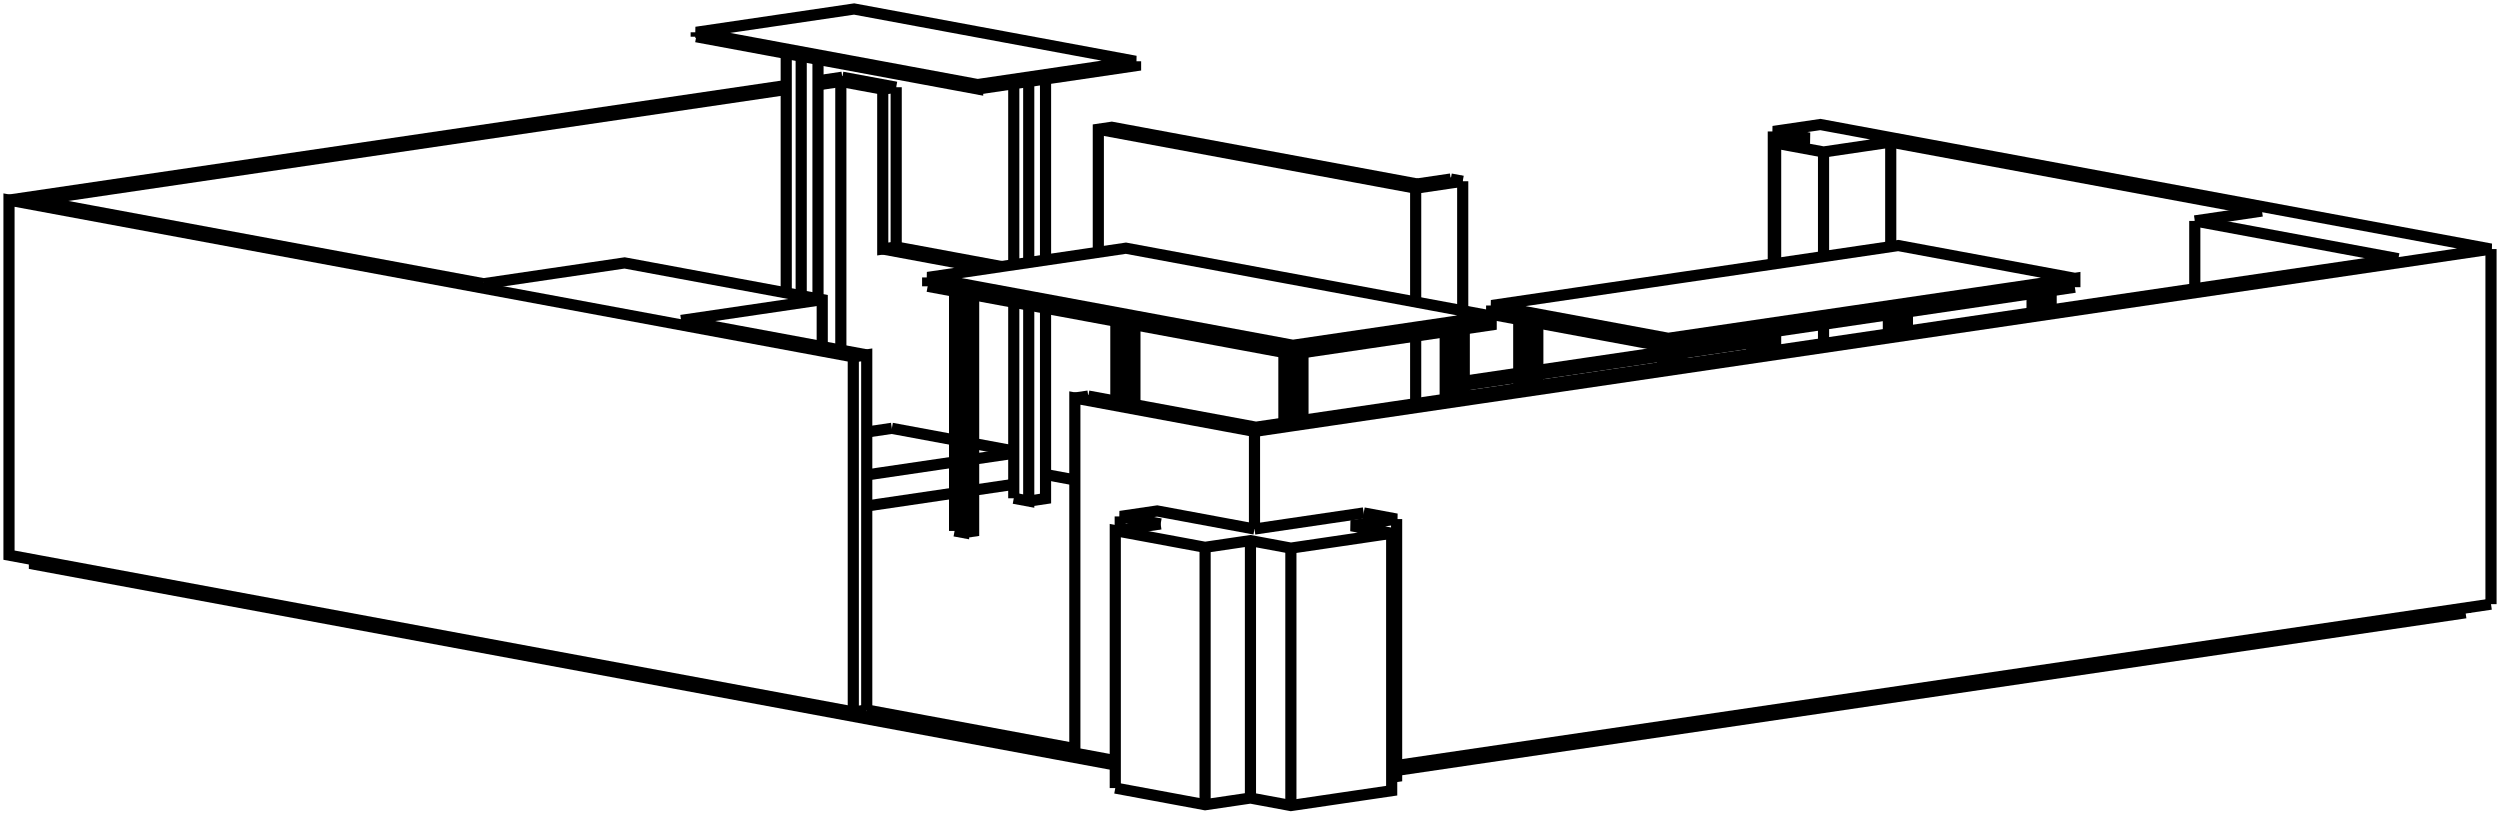
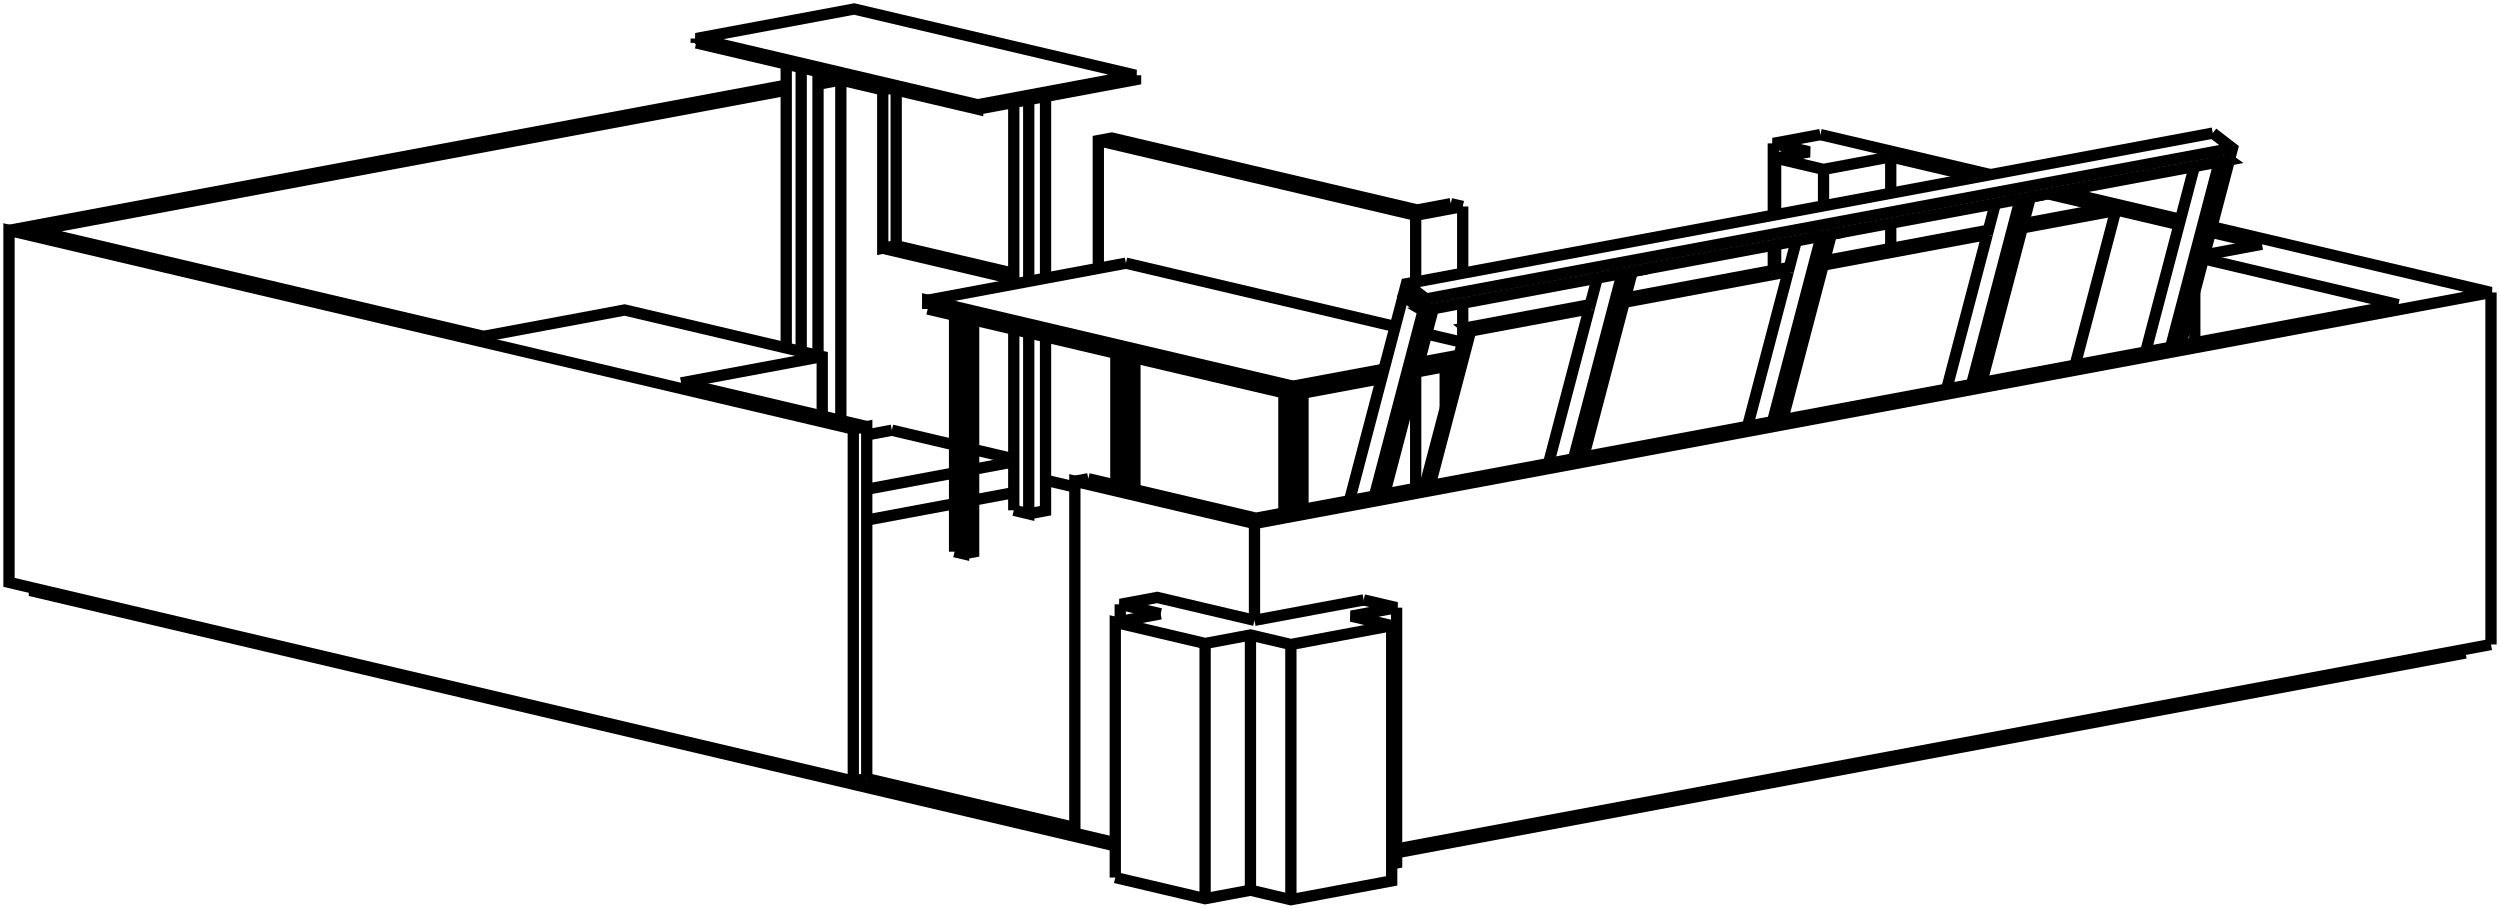
- <svg xmlns="http://www.w3.org/2000/svg" version="1.1" viewBox="-138.377 -42.408 277.751 90.497" fill="none" stroke="black" stroke-width="0.6%" vector-effect="non-scaling-stroke">
-   <path d="M -14.469 45.144 L -14.469 16.544 L -4.49 18.397 L 0.549 17.654 L 5.04 18.488 L 16.239 16.837 L 11.748 16.003 L 16.788 15.26 L 13.129 14.58" />
-   <path d="M -4.49 46.997 L -4.49 18.397" />
-   <path d="M -14.469 45.144 L -4.49 46.997 L 0.549 46.254 L 5.04 47.088 L 16.239 45.437 L 16.239 16.837" />
-   <path d="M -9.43 15.801 L -14.469 16.544" />
-   <path d="M 0.549 46.254 L 0.549 17.654" />
-   <path d="M 16.239 43.941 L 16.788 43.86 L 16.788 15.26" />
-   <path d="M 138.374 24.713 L 16.788 42.641" />
-   <path d="M -43.576 36.691 L -137.377 19.27 L -137.377 -20.178 L -43.576 -2.757 L -43.576 36.691 Z" />
-   <path d="M -42.082 36.471 L -43.576 36.691" />
-   <path d="M -18.961 10.915 L -22.217 10.31" />
-   <path d="M -14.469 42.097 L -18.961 41.263 L -18.961 1.814 L 0.997 5.521 L 138.374 -14.736 L 63.865 -28.574 L 58.638 -27.803 L 62.63 -27.062 L 58.897 -26.511 L 64.219 -25.523 L 71.685 -26.624" />
-   <path d="M 0.997 16.369 L 13.129 14.58" />
-   <path d="M 0.997 16.369 L -9.814 14.361 L -13.92 14.967 L -9.43 15.801" />
-   <path d="M -13.92 16.463 L -13.92 14.967" />
-   <path d="M 5.04 47.088 L 5.04 18.488" />
-   <path d="M -18.961 40.765 L -42.082 36.471" />
-   <path d="M -134.553 19.795 L -134.553 20.283 L -14.469 42.586" />
-   <path d="M 16.788 43.184 L 135.55 25.672" />
-   <path d="M 135.55 25.129 L 135.55 25.672" />
-   <path d="M 0.997 16.369 L 0.997 5.521" />
-   <path d="M 138.374 24.713 L 138.374 -14.736" />
-   <path d="M -17.468 1.594 L -18.961 1.814" />
-   <path d="M -32.323 16.58 L -31.325 16.765 L -31.325 -9.858" />
-   <path d="M -31.325 16.765 L -30.205 16.6 L -30.205 -9.65" />
-   <path d="M -42.082 13.808 L -32.323 12.369" />
-   <path d="M -30.205 12.056 L -25.747 11.399" />
-   <path d="M -25.747 12.951 L -24.084 13.259 L -24.084 -8.513" />
-   <path d="M -24.084 13.259 L -22.217 12.984 L -22.217 -8.167" />
-   <path d="M -43.576 -2.757 L -42.082 -2.978 L -42.082 36.471" />
-   <path d="M -44.797 -33.829 L -47.497 -33.431" />
-   <path d="M -51.027 -32.911 L -137.377 -20.178" />
-   <path d="M -38.81 -32.717 L -44.797 -33.829" />
-   <path d="M -38.81 -14.966 L -38.81 -32.717" />
-   <path d="M -27.115 -12.794 L -38.81 -14.966 L -40.303 -14.745 L -40.303 -32.497 L -38.81 -32.717" />
-   <path d="M 19.068 -21.968 L -14.86 -28.269 L -16.353 -28.049 L -16.353 -14.381" />
-   <path d="M 22.801 -22.519 L 19.068 -21.968" />
-   <path d="M 58.638 -5.12 L 48.441 -3.617" />
-   <path d="M 46.323 -3.304 L 32.475 -1.262" />
-   <path d="M 30.357 -0.95 L 24.303 -0.057" />
-   <path d="M 58.638 -27.803 L 58.638 -13.081" />
-   <path d="M 58.638 -5.557 L 58.638 -5.12" />
-   <path d="M -17.468 1.594 L 1.159 5.053 L 128.084 -13.662" />
-   <path d="M 105.465 -17.863 L 128.084 -13.662" />
-   <path d="M 112.931 -18.963 L 105.465 -17.863" />
-   <path d="M 112.931 -18.963 L 71.685 -26.624" />
-   <path d="M -47.027 -3.896 L -47.027 -9.12 L -68.98 -13.197 L -84.659 -10.885" />
-   <path d="M -62.705 -6.808 L -47.027 -9.12" />
-   <path d="M 64.219 -4.245 L 64.219 -6.38" />
-   <path d="M 64.219 -13.904 L 64.219 -25.523" />
-   <path d="M 58.897 -3.828 L 58.897 -5.595" />
-   <path d="M 58.897 -13.12 L 58.897 -26.511" />
-   <path d="M 56.236 -4.323 L 58.897 -3.828" />
-   <path d="M 56.236 -3.068 L 56.236 -4.323 L 48.441 -3.173" />
-   <path d="M 71.685 -15.005 L 71.685 -26.624" />
-   <path d="M 105.465 -10.327 L 105.465 -17.863" />
-   <path d="M -32.323 16.58 L -32.323 -10.043" />
-   <path d="M 4.266 4.595 L 4.266 -3.248" />
-   <path d="M 5.264 4.448 L 5.264 -3.063" />
-   <path d="M 6.384 4.283 L 6.384 -3.227" />
-   <path d="M -39.294 5.179 L -42.082 5.591" />
-   <path d="M -42.082 10.356 L -32.323 8.917" />
-   <path d="M -30.205 8.605 L -25.747 7.947" />
-   <path d="M -25.747 7.695 L -30.205 6.867" />
-   <path d="M -32.323 6.474 L -39.294 5.179" />
-   <path d="M -51.027 -9.862 L -51.027 -36.471" />
-   <path d="M -49.364 -9.554 L -49.364 -36.162" />
-   <path d="M -47.497 -9.207 L -47.497 -35.815" />
-   <path d="M -25.747 12.951 L -25.747 -8.822" />
-   <path d="M -25.747 -12.995 L -25.747 -33.113" />
-   <path d="M -24.084 -13.241 L -24.084 -33.358" />
-   <path d="M -22.217 -13.516 L -22.217 -33.634" />
-   <path d="M -14.404 2.163 L -14.404 -6.716" />
-   <path d="M -13.406 2.348 L -13.406 -6.53" />
-   <path d="M -12.287 2.556 L -12.287 -6.322" />
-   <path d="M 22.185 1.953 L 22.185 -5.556" />
-   <path d="M 23.183 1.806 L 23.183 -5.704" />
-   <path d="M 24.303 1.641 L 24.303 -5.869" />
-   <path d="M 31.355 0.601 L 31.355 -6.737" />
-   <path d="M 32.475 0.436 L 32.475 -6.529" />
-   <path d="M 30.357 0.748 L 30.357 -6.922" />
-   <path d="M 48.441 -1.918 L 48.441 -4.053" />
-   <path d="M 46.323 -1.606 L 46.323 -3.957" />
-   <path d="M 47.321 -1.753 L 47.321 -3.888" />
-   <path d="M 72.419 -5.454 L 72.419 -7.589" />
-   <path d="M 73.539 -5.619 L 73.539 -7.754" />
-   <path d="M 71.421 -5.307 L 71.421 -7.441" />
-   <path d="M 88.385 -7.808 L 88.385 -9.943" />
-   <path d="M 89.505 -7.973 L 89.505 -10.108" />
-   <path d="M 87.387 -7.661 L 87.387 -9.796" />
-   <path d="M -40.303 -32.497 L -44.96 -33.362 L -47.497 -32.988" />
-   <path d="M -51.027 -32.467 L -134.553 -20.151 L -84.659 -10.885" />
-   <path d="M -62.705 -6.808 L -42.082 -2.978" />
-   <path d="M -28.609 -12.574 L -40.303 -14.745" />
-   <path d="M 24.131 -22.272 L 22.801 -22.519" />
-   <path d="M 24.131 -22.272 L 18.905 -21.501 L -16.353 -28.049" />
-   <path d="M 24.131 -7.883 L 24.131 -22.272" />
-   <path d="M 58.897 -5.072 L 58.638 -5.12" />
-   <path d="M 46.323 -2.861 L 32.475 -0.819" />
-   <path d="M 30.357 -0.507 L 24.303 0.386" />
-   <path d="M 92.142 -11.483 L 72.517 -15.128 L 27.347 -8.467 L 46.972 -4.823 L 92.142 -11.483 L 92.142 -10.497" />
-   <path d="M 18.905 2.437 L 18.905 -5.073" />
-   <path d="M 18.905 -8.854 L 18.905 -21.501" />
-   <path d="M -35.313 -10.599 L 5.268 -3.062 L 5.268 -4.048 L 27.293 -7.296 L -13.288 -14.833 L -35.313 -11.585 L 5.268 -4.048" />
-   <path d="M 5.268 -3.062 L 27.293 -6.31 L 27.293 -7.296" />
-   <path d="M -61.028 -38.328 L -29.761 -32.521 L -29.761 -33.014 L -12.216 -35.601 L -43.483 -41.408 L -61.028 -38.821 L -29.761 -33.014" />
-   <path d="M -29.761 -32.521 L -12.216 -35.108 L -12.216 -35.601" />
-   <path d="M 27.347 -7.481 L 46.972 -3.836 L 46.972 -4.823" />
-   <path d="M 46.972 -3.836 L 92.142 -10.497" />
-   <path d="M -44.96 -3.512 L -44.96 -33.362" />
-   <path d="M 27.347 -7.481 L 27.347 -8.467" />
-   <path d="M -35.313 -10.599 L -35.313 -11.585" />
-   <path d="M -61.028 -38.328 L -61.028 -38.821" />
+ <svg xmlns="http://www.w3.org/2000/svg" version="1.1" viewBox="-138.377 -40.009 277.751 100.959" fill="none" stroke="black" stroke-width="0.6%" vector-effect="non-scaling-stroke">
+   <path d="M -14.469 57.486 L -14.469 29.131 L -4.49 31.48 L 0.549 30.538 L 5.04 31.595 L 16.239 29.502 L 11.748 28.445 L 16.788 27.504 L 13.129 26.642" />
+   <path d="M -4.49 59.835 L -4.49 31.48" />
+   <path d="M -14.469 57.486 L -4.49 59.835 L 0.549 58.893 L 5.04 59.95 L 16.239 57.857 L 16.239 29.502" />
+   <path d="M -9.43 28.189 L -14.469 29.131" />
+   <path d="M 0.549 58.893 L 0.549 30.538" />
+   <path d="M 16.239 55.961 L 16.788 55.859 L 16.788 27.504" />
+   <path d="M 138.374 31.592 L 16.788 54.314" />
+   <path d="M -43.576 46.773 L -137.377 24.695 L -137.377 -14.416 L -43.576 7.663 L -43.576 46.773 Z" />
+   <path d="M -42.082 46.494 L -43.576 46.773" />
+   <path d="M -18.961 14.105 L -22.217 13.339" />
+   <path d="M -14.469 53.624 L -18.961 52.567 L -18.961 13.457 L 0.997 18.154 L 138.374 -7.518 L 107.364 -14.817" />
+   <path d="M 0.997 28.91 L 13.129 26.642" />
+   <path d="M 0.997 28.91 L -9.814 26.365 L -13.92 27.132 L -9.43 28.189" />
+   <path d="M -13.92 29.029 L -13.92 27.132" />
+   <path d="M 5.04 59.95 L 5.04 31.595" />
+   <path d="M -18.961 51.937 L -42.082 46.494" />
+   <path d="M -134.553 25.359 L -134.553 25.707 L -14.469 53.972" />
+   <path d="M 16.788 54.73 L 135.55 32.536" />
+   <path d="M 135.55 32.12 L 135.55 32.536" />
+   <path d="M 0.997 28.91 L 0.997 18.154" />
+   <path d="M 138.374 31.592 L 138.374 -7.518" />
+   <path d="M -17.468 13.178 L -18.961 13.457" />
+   <path d="M -32.323 21.285 L -31.325 21.52 L -31.325 -4.738" />
+   <path d="M -31.325 21.52 L -30.205 21.311 L -30.205 -4.474" />
+   <path d="M -42.082 17.772 L -32.323 15.948" />
+   <path d="M -30.205 15.552 L -25.747 14.719" />
+   <path d="M -25.747 16.685 L -24.084 17.077 L -24.084 -3.034" />
+   <path d="M -24.084 17.077 L -22.217 16.728 L -22.217 -2.594" />
+   <path d="M -43.576 7.663 L -42.082 7.384 L -42.082 46.494" />
+   <path d="M -45.498 -31.586 L -47.497 -31.212" />
+   <path d="M -51.027 -30.552 L -137.377 -14.416" />
+   <path d="M -38.81 -12.708 L -38.81 -30.012" />
+   <path d="M -25.747 -9.633 L -38.81 -12.708 L -40.303 -12.429 L -40.303 -30.028 L -39.51 -30.176" />
+   <path d="M 19.068 -16.684 L -14.86 -24.67 L -16.353 -24.391 L -16.353 -10.197" />
+   <path d="M 22.801 -17.382 L 19.068 -16.684" />
+   <path d="M 58.638 -24.079 L 58.638 -16.101" />
+   <path d="M 58.638 -12.772 L 58.638 -9.968" />
+   <path d="M 63.865 -25.056 L 58.638 -24.079 L 62.63 -23.14 L 58.897 -22.442 L 64.219 -21.189 L 71.685 -22.585" />
+   <path d="M 103.876 -15.638 L 90.642 -18.753" />
+   <path d="M 82.759 -20.608 L 63.865 -25.056" />
+   <path d="M -17.468 13.178 L 1.159 17.562 L 128.084 -6.157" />
+   <path d="M 106.427 -11.255 L 128.084 -6.157" />
+   <path d="M 112.931 -12.876 L 106.539 -11.682" />
+   <path d="M 112.931 -12.876 L 107.207 -14.223" />
+   <path d="M 103.72 -15.044 L 96.554 -16.731" />
+   <path d="M 95.791 -16.911 L 89.149 -18.474" />
+   <path d="M 81.266 -20.329 L 71.685 -22.585" />
+   <path d="M -47.027 6.22 L -47.027 -0.4 L -68.98 -5.568 L -84.659 -2.638" />
+   <path d="M -62.705 2.53 L -47.027 -0.4" />
+   <path d="M 64.219 -17.144 L 64.219 -21.189" />
+   <path d="M 58.897 -10.016 L 58.897 -12.821" />
+   <path d="M 58.897 -16.149 L 58.897 -22.442" />
+   <path d="M 71.685 -12.406 L 71.685 -15.211" />
+   <path d="M 71.685 -18.539 L 71.685 -22.585" />
+   <path d="M 105.465 -1.93 L 105.465 -7.597" />
+   <path d="M -32.323 21.285 L -32.323 -4.973" />
+   <path d="M 4.266 16.981 L 4.266 3.639" />
+   <path d="M 5.264 16.795 L 5.264 3.874" />
+   <path d="M 6.384 16.586 L 6.384 3.667" />
+   <path d="M -51.027 -1.342 L -51.027 -32.887" />
+   <path d="M -49.364 -0.95 L -49.364 -32.496" />
+   <path d="M -47.497 -0.511 L -47.497 -32.056" />
+   <path d="M -39.294 7.789 L -42.082 8.31" />
+   <path d="M -42.082 14.349 L -32.323 12.526" />
+   <path d="M -30.205 12.13 L -25.747 11.297" />
+   <path d="M -25.747 10.977 L -30.205 9.928" />
+   <path d="M -32.323 9.43 L -39.294 7.789" />
+   <path d="M -25.747 16.685 L -25.747 -3.425" />
+   <path d="M -25.747 -8.442 L -25.747 -28.632" />
+   <path d="M -24.084 -8.753 L -24.084 -28.943" />
+   <path d="M -22.217 -9.102 L -22.217 -29.292" />
+   <path d="M -14.404 13.899 L -14.404 -0.755" />
+   <path d="M -13.406 14.134 L -13.406 -0.52" />
+   <path d="M -12.287 14.397 L -12.287 -0.257" />
+   <path d="M 22.185 5.368 L 22.185 0.714" />
+   <path d="M 23.183 1.573 L 23.183 0.527" />
+   <path d="M -40.303 -30.028 L -44.96 -31.124 L -47.497 -30.65" />
+   <path d="M -51.027 -29.991 L -134.553 -14.382 L -84.659 -2.638" />
+   <path d="M -62.705 2.53 L -42.082 7.384" />
+   <path d="M -25.747 -9.003 L -40.303 -12.429" />
+   <path d="M 24.131 -17.069 L 22.801 -17.382" />
+   <path d="M 24.131 -17.069 L 18.905 -16.092 L -16.353 -24.391" />
+   <path d="M 24.131 -2.034 L 24.131 -6.324" />
+   <path d="M 24.131 -9.652 L 24.131 -17.069" />
+   <path d="M 18.905 14.246 L 18.905 1.712" />
+   <path d="M 18.905 -8.676 L 18.905 -16.092" />
+   <path d="M -35.313 -5.677 L 5.268 3.875 L 5.268 2.897 L 15.387 1.006" />
+   <path d="M 5.268 3.875 L 15.117 2.035" />
+   <path d="M 19.012 1.307 L 23.472 0.473" />
+   <path d="M -61.028 -35.241 L -29.761 -27.882 L -29.761 -28.371 L -12.216 -31.65 L -43.483 -39.009 L -61.028 -35.73 L -29.761 -28.371" />
+   <path d="M -29.761 -27.882 L -12.216 -31.161 L -12.216 -31.65" />
+   <path d="M -44.96 6.707 L -44.96 -31.124" />
+   <path d="M -35.313 -5.677 L -35.313 -6.654 L 5.268 2.897" />
+   <path d="M -13.288 -10.77 L -35.313 -6.654" />
+   <path d="M 19.282 0.278 L 23.742 -0.555" />
+   <path d="M 24.114 -1.967 L 20.12 -2.907" />
+   <path d="M 16.632 -3.728 L -13.288 -10.77" />
+   <path d="M -61.028 -35.241 L -61.028 -35.73" />
+   <path d="M 96.686 -16.629 L 92.167 0.555" />
+   <path d="M 86.302 -14.689 L 96.686 -16.629 L 96.217 -16.99" />
+   <path d="M 87.201 -18.107 L 87.198 -18.109 L 86.078 -17.9 L 86.081 -17.898 L 87.201 -18.107 Z" />
+   <path d="M 81.783 2.495 L 87.201 -18.107" />
+   <path d="M 80.663 2.705 L 86.081 -17.898" />
+   <path d="M 82.408 -13.964 L 83.307 -17.382" />
+   <path d="M 82.411 -13.962 L 82.408 -13.964" />
+   <path d="M 77.892 3.223 L 82.411 -13.962" />
+   <path d="M 64.187 -10.556 L 82.411 -13.962" />
+   <path d="M 65.086 -13.974 L 65.083 -13.977 L 63.963 -13.767 L 63.966 -13.765 L 65.086 -13.974 Z" />
+   <path d="M 59.668 6.628 L 65.086 -13.974" />
+   <path d="M 58.548 6.837 L 63.966 -13.765" />
+   <path d="M 60.293 -9.831 L 61.192 -13.25" />
+   <path d="M 60.296 -9.829 L 60.293 -9.831" />
+   <path d="M 55.777 7.355 L 60.296 -9.829" />
+   <path d="M 42.072 -6.423 L 60.296 -9.829" />
+   <path d="M 42.971 -9.842 L 42.968 -9.844 L 41.848 -9.635 L 41.851 -9.632 L 42.971 -9.842 Z" />
+   <path d="M 37.553 10.761 L 42.971 -9.842" />
+   <path d="M 36.434 10.97 L 41.851 -9.632" />
+   <path d="M 38.178 -5.699 L 39.077 -9.117" />
+   <path d="M 38.181 -5.696 L 38.178 -5.699" />
+   <path d="M 33.662 11.488 L 38.181 -5.696" />
+   <path d="M 25.011 -3.235 L 38.181 -5.696" />
+   <path d="M 20.492 13.949 L 25.011 -3.235 L 24.542 -3.596 L 38.301 -6.167" />
+   <path d="M 19.899 14.06 L 24.542 -3.596" />
+   <path d="M 42.197 -6.895 L 60.416 -10.3" />
+   <path d="M 64.311 -11.028 L 82.531 -14.433" />
+   <path d="M 86.426 -15.161 L 96.217 -16.99" />
+   <path d="M 108.192 -22.033 L 87.198 -18.109" />
+   <path d="M 86.078 -17.9 L 65.083 -13.977" />
+   <path d="M 63.963 -13.767 L 42.968 -9.844" />
+   <path d="M 41.848 -9.635 L 20.853 -5.711 L 19.734 -5.502 L 19.737 -5.5 L 20.857 -5.709 L 20.853 -5.711" />
+   <path d="M 100.003 -0.909 L 105.421 -21.515" />
+   <path d="M 102.778 -1.428 L 108.195 -22.03 L 109.315 -22.24 L 109.312 -22.242 L 108.192 -22.033 L 108.195 -22.03" />
+   <path d="M 107.466 -25.225 L 17.872 -8.483 L 17.531 -7.185 L 19.719 -5.499 L 20.06 -6.797 L 17.872 -8.483" />
+   <path d="M 19.734 -5.502 L 19.719 -5.499" />
+   <path d="M 109.654 -23.54 L 20.06 -6.797" />
+   <path d="M 109.312 -22.242 L 109.654 -23.54 L 107.466 -25.225" />
+   <path d="M 15.439 14.894 L 20.857 -5.709" />
+   <path d="M 103.898 -1.637 L 109.315 -22.24" />
+   <path d="M 14.319 15.103 L 19.737 -5.5" />
+   <path d="M 11.544 15.621 L 17.539 -7.178" />
</svg>
